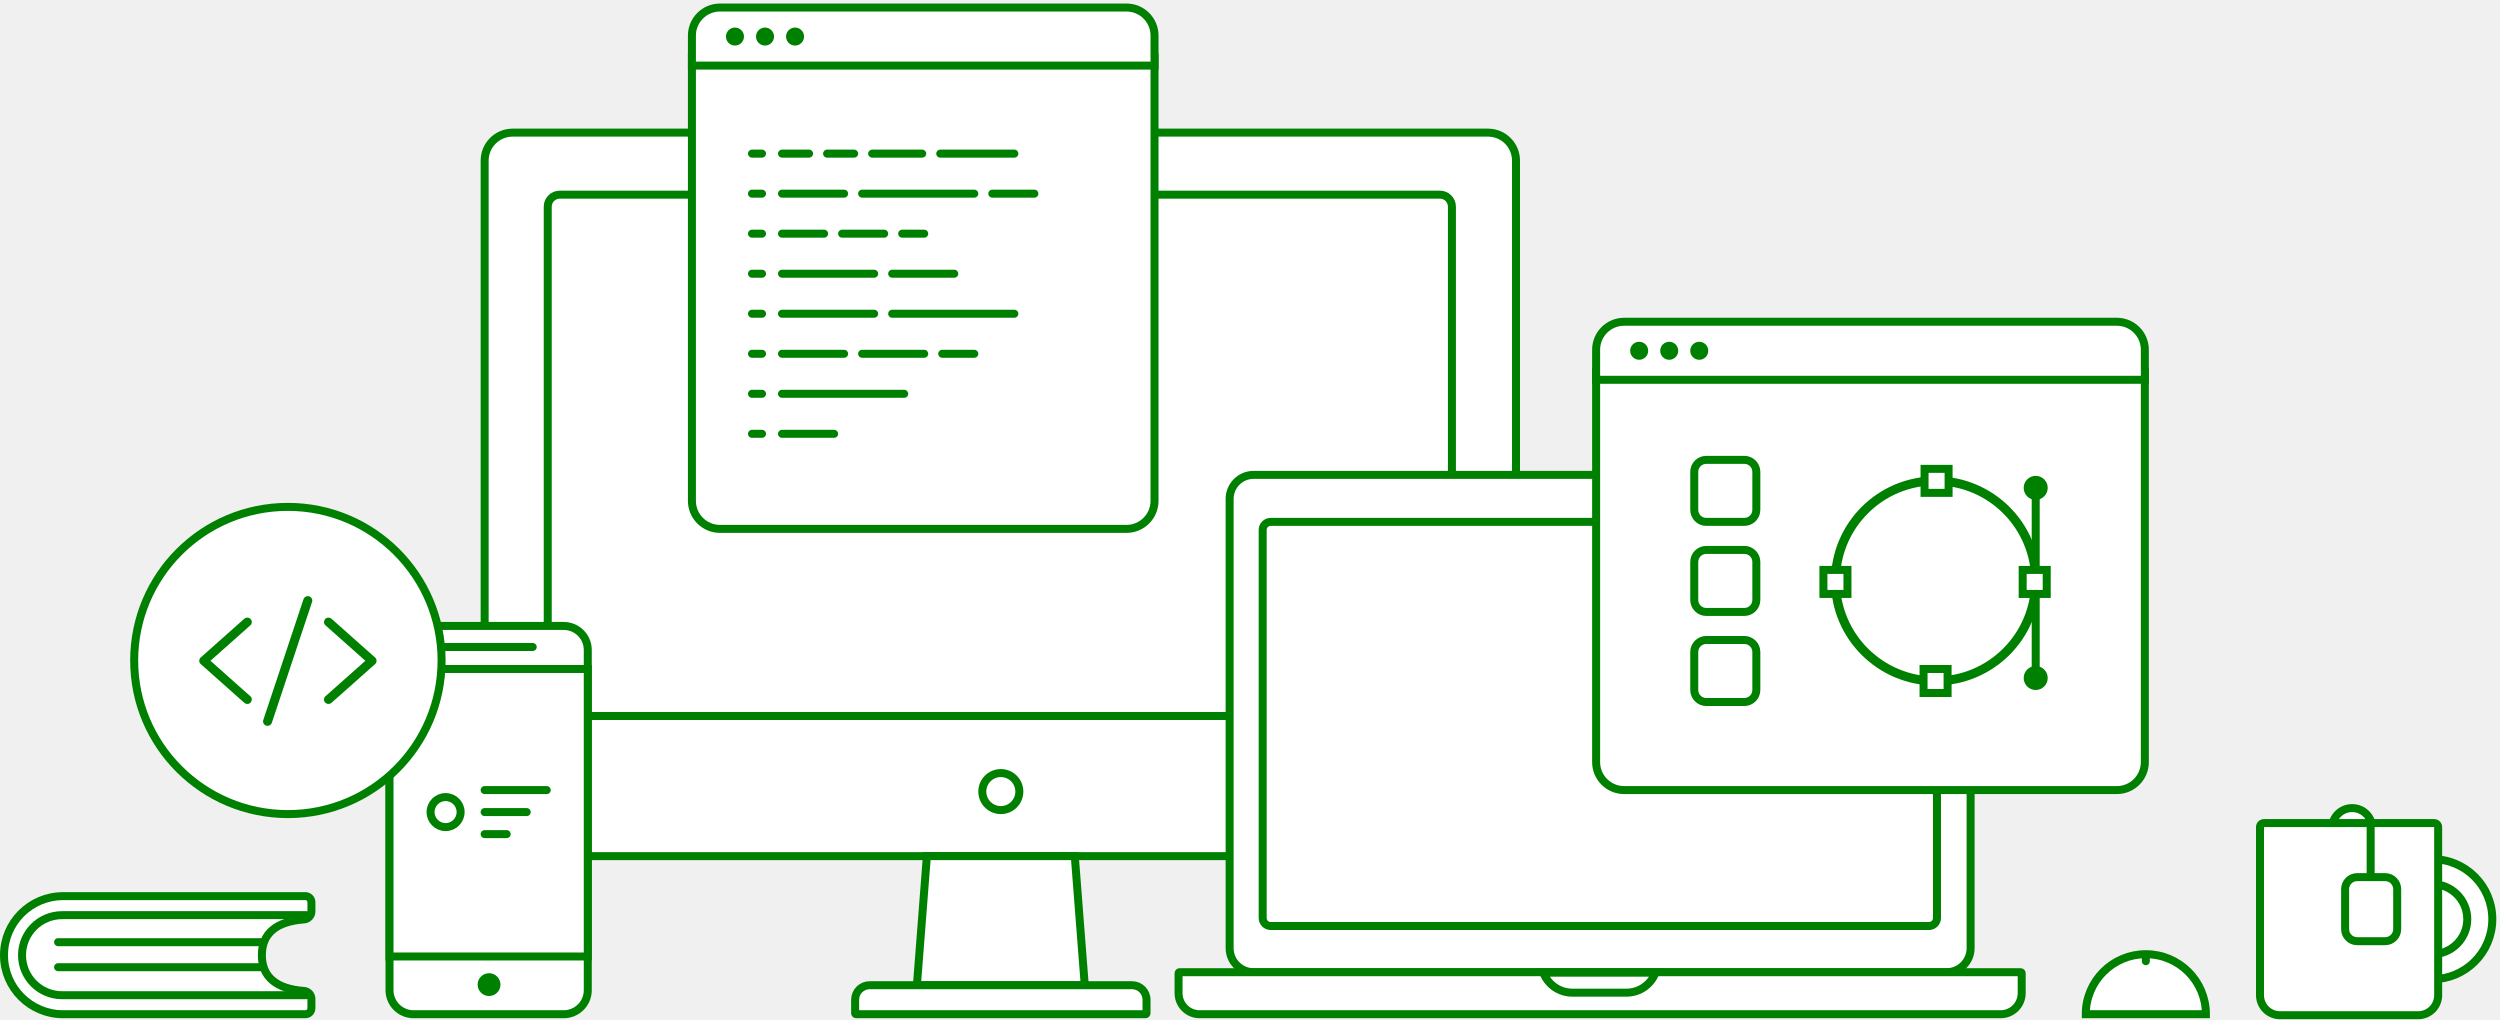
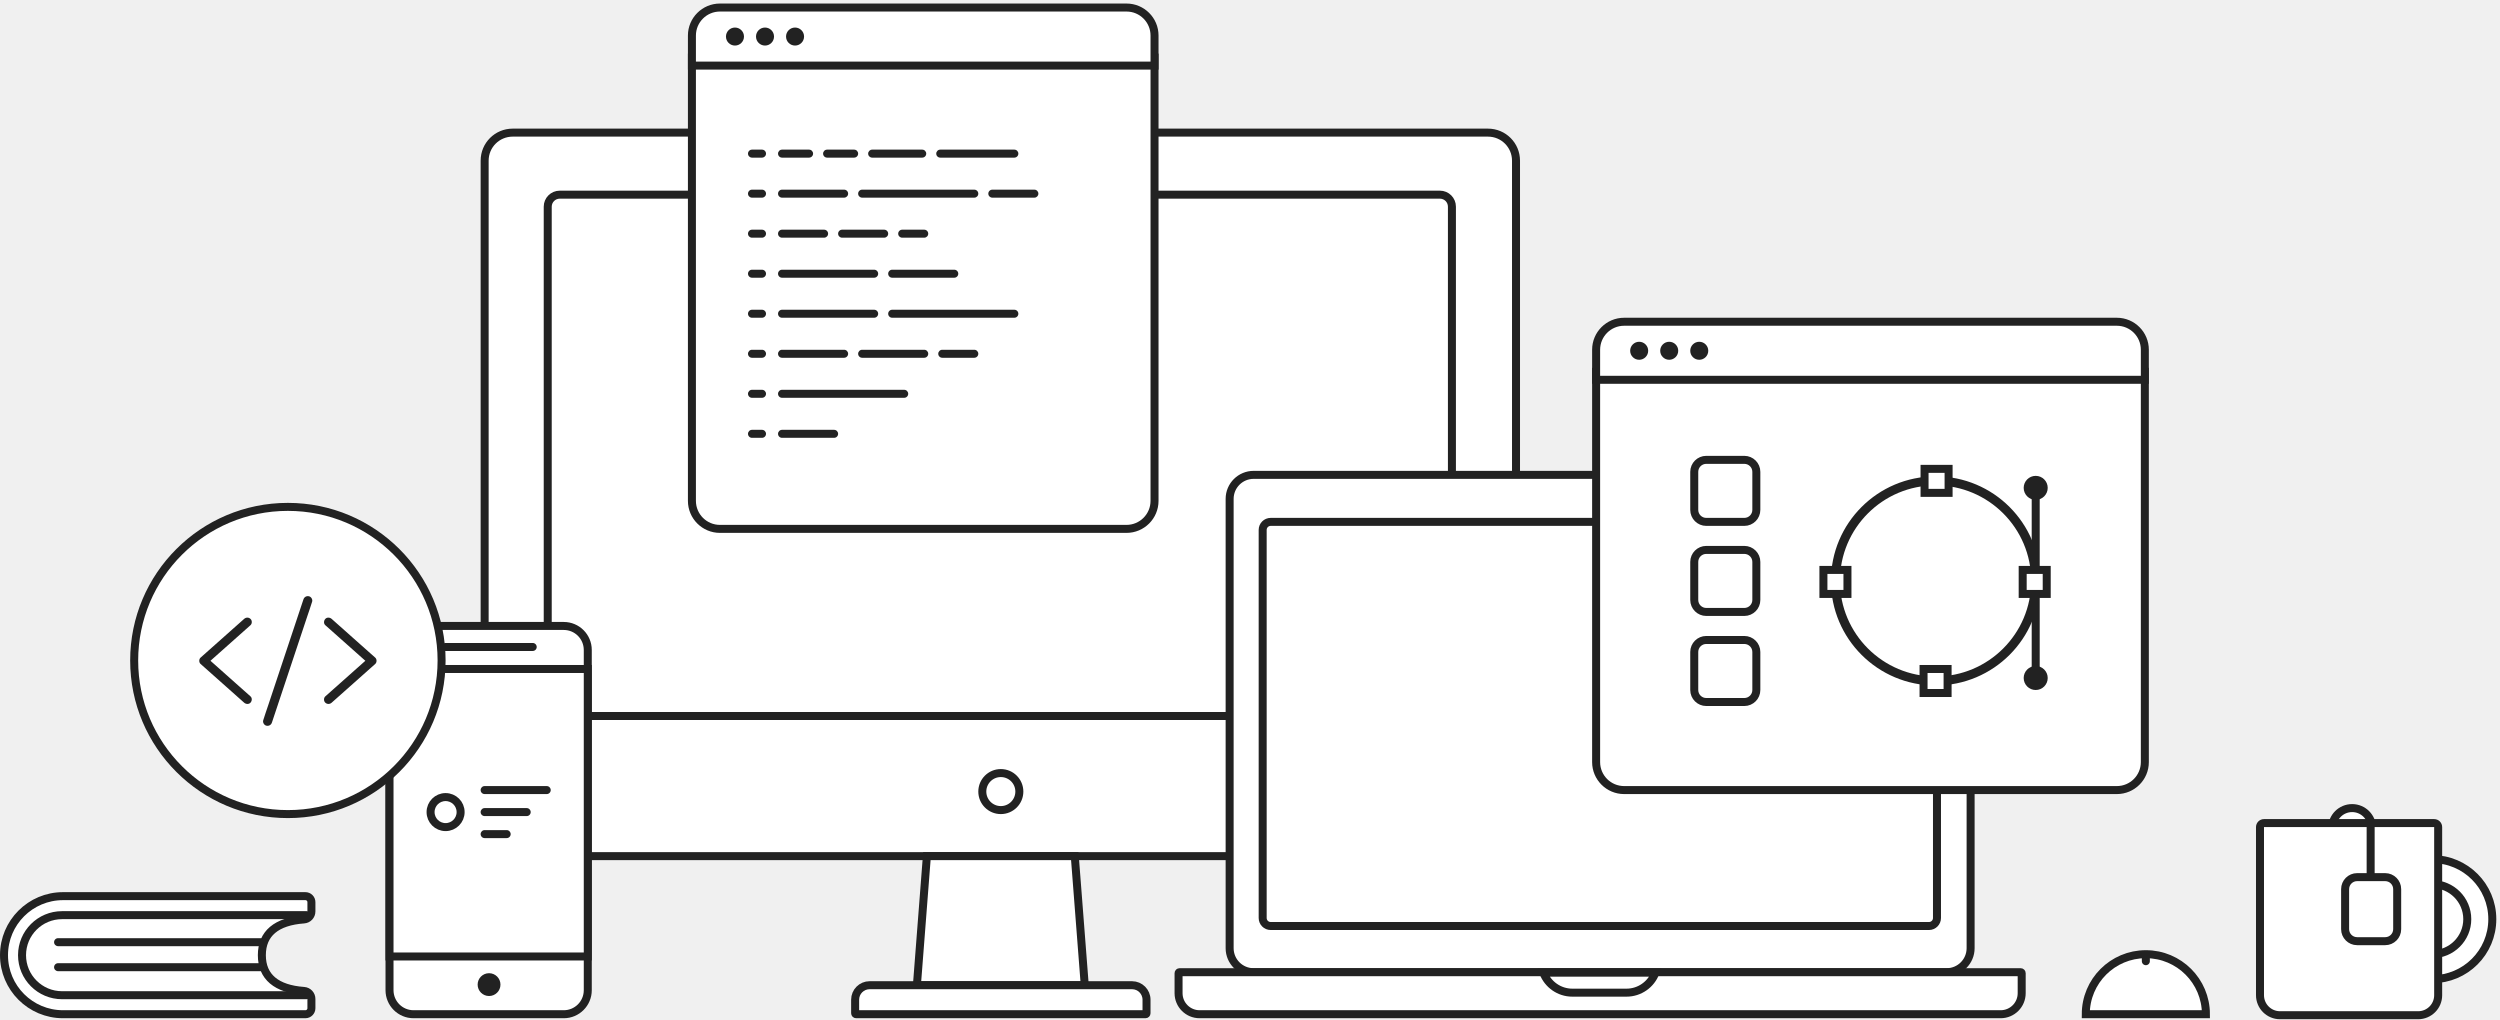
<svg xmlns="http://www.w3.org/2000/svg" width="650px" height="265px" viewBox="0 0 650 265" version="1.1">
  <g id="Website" stroke="none" stroke-width="1" fill="none" fill-rule="evenodd">
    <g id="Group-32" transform="translate(0, 3)">
-       <path d="M126.008,38.765 C126.008,34.738 129.264,31.482 133.298,31.482 L386.872,31.482 C390.899,31.482 394.162,34.74 394.162,38.765 L394.162,212.307 C394.162,216.334 390.906,219.591 386.872,219.591 L133.298,219.591 C129.271,219.591 126.008,216.332 126.008,212.307 L126.008,38.765 Z" id="Case" stroke="green" stroke-width="2.081" fill="#FFFFFF" />
-       <path d="M142.41,50.737 C142.41,49.012 143.813,47.613 145.536,47.613 L374.374,47.613 C376.103,47.613 377.5,49.004 377.5,50.737 L377.5,180.042 C377.5,181.766 376.097,183.166 374.374,183.166 L145.536,183.166 C143.807,183.166 142.41,181.774 142.41,180.042 L142.41,50.737 Z" id="Case" stroke="green" stroke-width="2.081" fill="#FFFFFF" />
-       <path d="M240.99,219.591 L279.441,219.591 L282.037,253.154 L238.394,253.154 L240.99,219.591 Z" id="Case" stroke="green" stroke-width="2.081" fill="#FFFFFF" />
-       <path d="M222.334,253.411 L222.334,256.927 C222.334,259.007 224.024,260.699 226.104,260.699 L294.326,260.699 C296.402,260.699 298.096,259.007 298.096,256.927 L298.096,253.411 C298.096,253.266 297.984,253.154 297.835,253.154 L222.596,253.154 C222.45,253.154 222.334,253.269 222.334,253.411 Z" id="Keyboard" stroke="green" stroke-width="2.081" fill="#FFFFFF" transform="translate(260.2153, 256.9265) scale(1, -1) translate(-260.2153, -256.9265) " />
-       <ellipse id="Oval-6" stroke="green" stroke-width="2.081" cx="260.215" cy="202.809" rx="4.816" ry="4.813" />
-       <rect id="Case" stroke="green" stroke-width="2.081" fill="#FFFFFF" x="101.275" y="159.75" width="51.547" height="100.949" rx="6.244" />
-       <path d="M101.275,170.937 L152.822,170.937 L152.822,245.687 L101.275,245.687 L101.275,170.937 Z" id="Case" stroke="green" stroke-width="2.081" fill="#FFFFFF" />
-       <rect id="Rectangle-11" fill="green" x="114.812" y="164.173" width="24.733" height="2.081" rx="1.041" />
-       <rect id="Rectangle-11" fill="green" x="124.185" y="250.032" width="5.936" height="5.932" rx="2.966" />
-       <ellipse id="Oval-6" stroke="green" stroke-width="2.081" fill="#FFFFFF" cx="115.854" cy="208.143" rx="3.905" ry="3.903" />
-       <rect id="Rectangle-11" fill="green" x="124.966" y="201.378" width="18.224" height="2.081" rx="1.041" />
-       <rect id="Rectangle-11" fill="green" x="124.966" y="207.102" width="13.017" height="2.081" rx="1.041" />
-       <rect id="Rectangle-11" fill="green" x="124.966" y="212.826" width="7.81" height="2.081" rx="1.041" />
-       <ellipse id="Oval-7" stroke="green" stroke-width="2.081" fill="#FFFFFF" cx="74.849" cy="168.726" rx="39.964" ry="39.937" />
-       <rect id="Case" stroke="green" stroke-width="2.081" fill="#FFFFFF" x="319.705" y="120.463" width="192.654" height="129.309" rx="6.244" />
-       <path d="M306.426,250.026 L306.426,255.235 C306.426,258.248 308.874,260.699 311.888,260.699 L520.176,260.699 C523.187,260.699 525.638,258.25 525.638,255.235 L525.638,250.026 C525.638,249.884 525.525,249.772 525.379,249.772 L306.685,249.772 C306.539,249.772 306.426,249.884 306.426,250.026 Z" id="Keyboard" stroke="green" stroke-width="2.081" fill="#FFFFFF" />
-       <path d="M430.429,249.889 L401.27,249.888 C402.434,252.961 405.402,255.092 408.808,255.092 L422.891,255.092 C426.297,255.092 429.265,252.962 430.429,249.889 Z" id="Notch" stroke="green" stroke-width="2.081" fill="#FFFFFF" />
-       <rect id="Screen" stroke="green" stroke-width="2.081" fill="#FFFFFF" x="328.295" y="132.691" width="175.32" height="105.073" rx="2.081" />
+       <path d="M126.008,38.765 C126.008,34.738 129.264,31.482 133.298,31.482 L386.872,31.482 C390.899,31.482 394.162,34.74 394.162,38.765 L394.162,212.307 C394.162,216.334 390.906,219.591 386.872,219.591 L133.298,219.591 C129.271,219.591 126.008,216.332 126.008,212.307 L126.008,38.765 Z" id="Case" stroke="#222" stroke-width="2.081" fill="#FFFFFF" />
+       <path d="M142.41,50.737 C142.41,49.012 143.813,47.613 145.536,47.613 L374.374,47.613 C376.103,47.613 377.5,49.004 377.5,50.737 L377.5,180.042 C377.5,181.766 376.097,183.166 374.374,183.166 L145.536,183.166 C143.807,183.166 142.41,181.774 142.41,180.042 L142.41,50.737 Z" id="Case" stroke="#222" stroke-width="2.081" fill="#FFFFFF" />
+       <path d="M240.99,219.591 L279.441,219.591 L282.037,253.154 L238.394,253.154 L240.99,219.591 Z" id="Case" stroke="#222" stroke-width="2.081" fill="#FFFFFF" />
+       <path d="M222.334,253.411 L222.334,256.927 C222.334,259.007 224.024,260.699 226.104,260.699 L294.326,260.699 C296.402,260.699 298.096,259.007 298.096,256.927 L298.096,253.411 C298.096,253.266 297.984,253.154 297.835,253.154 L222.596,253.154 C222.45,253.154 222.334,253.269 222.334,253.411 Z" id="Keyboard" stroke="#222" stroke-width="2.081" fill="#FFFFFF" transform="translate(260.2153, 256.9265) scale(1, -1) translate(-260.2153, -256.9265) " />
+       <ellipse id="Oval-6" stroke="#222" stroke-width="2.081" cx="260.215" cy="202.809" rx="4.816" ry="4.813" />
+       <rect id="Case" stroke="#222" stroke-width="2.081" fill="#FFFFFF" x="101.275" y="159.75" width="51.547" height="100.949" rx="6.244" />
+       <path d="M101.275,170.937 L152.822,170.937 L152.822,245.687 L101.275,245.687 L101.275,170.937 Z" id="Case" stroke="#222" stroke-width="2.081" fill="#FFFFFF" />
+       <rect id="Rectangle-11" fill="#222" x="114.812" y="164.173" width="24.733" height="2.081" rx="1.041" />
+       <rect id="Rectangle-11" fill="#222" x="124.185" y="250.032" width="5.936" height="5.932" rx="2.966" />
+       <ellipse id="Oval-6" stroke="#222" stroke-width="2.081" fill="#FFFFFF" cx="115.854" cy="208.143" rx="3.905" ry="3.903" />
+       <rect id="Rectangle-11" fill="#222" x="124.966" y="201.378" width="18.224" height="2.081" rx="1.041" />
+       <rect id="Rectangle-11" fill="#222" x="124.966" y="207.102" width="13.017" height="2.081" rx="1.041" />
+       <rect id="Rectangle-11" fill="#222" x="124.966" y="212.826" width="7.81" height="2.081" rx="1.041" />
+       <ellipse id="Oval-7" stroke="#222" stroke-width="2.081" fill="#FFFFFF" cx="74.849" cy="168.726" rx="39.964" ry="39.937" />
+       <rect id="Case" stroke="#222" stroke-width="2.081" fill="#FFFFFF" x="319.705" y="120.463" width="192.654" height="129.309" rx="6.244" />
+       <path d="M306.426,250.026 L306.426,255.235 C306.426,258.248 308.874,260.699 311.888,260.699 L520.176,260.699 C523.187,260.699 525.638,258.25 525.638,255.235 L525.638,250.026 C525.638,249.884 525.525,249.772 525.379,249.772 L306.685,249.772 C306.539,249.772 306.426,249.884 306.426,250.026 Z" id="Keyboard" stroke="#222" stroke-width="2.081" fill="#FFFFFF" />
+       <path d="M430.429,249.889 L401.27,249.888 C402.434,252.961 405.402,255.092 408.808,255.092 L422.891,255.092 C426.297,255.092 429.265,252.962 430.429,249.889 Z" id="Notch" stroke="#222" stroke-width="2.081" fill="#FFFFFF" />
+       <rect id="Screen" stroke="#222" stroke-width="2.081" fill="#FFFFFF" x="328.295" y="132.691" width="175.32" height="105.073" rx="2.081" />
      <ellipse id="Oval-3" fill="#293347" cx="254.358" cy="49.954" rx="1.302" ry="1.301" />
-       <path d="M179.899,11.968 L300.178,11.968 L300.178,127.228 C300.178,131.249 296.909,134.512 292.886,134.512 L187.191,134.512 C183.166,134.512 179.899,131.248 179.899,127.228 L179.899,11.968 Z" id="Case" stroke="green" stroke-width="2.081" fill="#FFFFFF" />
-       <path d="M179.899,6.238 C179.899,2.22 183.169,-1.041 187.191,-1.041 L292.886,-1.041 C296.913,-1.041 300.178,2.216 300.178,6.238 L300.178,14.05 L179.899,14.05 L179.899,6.238 Z" id="Case" stroke="green" stroke-width="2.081" fill="#FFFFFF" />
-       <ellipse id="Oval-5" fill="green" cx="191.094" cy="6.504" rx="2.343" ry="2.342" />
-       <ellipse id="Oval-5" fill="green" cx="198.904" cy="6.504" rx="2.343" ry="2.342" />
-       <ellipse id="Oval-5" fill="green" cx="206.714" cy="6.504" rx="2.343" ry="2.342" />
-       <rect id="Rectangle-11" fill="green" x="194.478" y="87.94" width="4.686" height="2.081" rx="1.041" />
-       <rect id="Rectangle-11" fill="green" x="194.478" y="35.905" width="4.686" height="2.081" rx="1.041" />
-       <path d="M203.329,35.905 L210.36,35.905 C210.935,35.905 211.401,36.371 211.401,36.945 C211.401,37.52 210.935,37.986 210.36,37.986 L203.329,37.986 C202.754,37.986 202.288,37.52 202.288,36.945 C202.288,36.371 202.754,35.905 203.329,35.905 Z" id="Rectangle-11" fill="green" />
-       <path d="M215.045,35.905 L222.075,35.905 C222.65,35.905 223.116,36.371 223.116,36.945 C223.116,37.52 222.65,37.986 222.075,37.986 L215.045,37.986 C214.47,37.986 214.004,37.52 214.004,36.945 C214.004,36.371 214.47,35.905 215.045,35.905 Z" id="Rectangle-11" fill="green" />
-       <path d="M226.76,35.905 L239.779,35.905 C240.354,35.905 240.82,36.371 240.82,36.945 C240.82,37.52 240.354,37.986 239.779,37.986 L226.76,37.986 C226.186,37.986 225.72,37.52 225.72,36.945 C225.72,36.371 226.186,35.905 226.76,35.905 Z" id="Rectangle-11" fill="green" />
-       <path d="M244.464,35.905 L263.731,35.905 C264.305,35.905 264.771,36.371 264.771,36.945 C264.771,37.52 264.305,37.986 263.731,37.986 L244.464,37.986 C243.889,37.986 243.423,37.52 243.423,36.945 C243.423,36.371 243.889,35.905 244.464,35.905 Z" id="Rectangle-11" fill="green" />
-       <rect id="Rectangle-11" fill="green" x="194.478" y="46.312" width="4.686" height="2.081" rx="1.041" />
-       <rect id="Rectangle-11" fill="green" x="194.478" y="56.719" width="4.686" height="2.081" rx="1.041" />
-       <rect id="Rectangle-11" fill="green" x="194.478" y="67.126" width="4.686" height="2.081" rx="1.041" />
-       <rect id="Rectangle-11" fill="green" x="194.478" y="77.533" width="4.686" height="2.081" rx="1.041" />
-       <rect id="Rectangle-11" fill="green" x="194.478" y="98.348" width="4.686" height="2.081" rx="1.041" />
-       <rect id="Rectangle-11" fill="green" x="194.478" y="108.755" width="4.686" height="2.081" rx="1.041" />
-       <rect id="Rectangle-11" fill="green" x="202.288" y="46.312" width="18.224" height="2.081" rx="1.041" />
-       <rect id="Rectangle-11" fill="green" x="223.116" y="46.312" width="31.241" height="2.081" rx="1.041" />
-       <rect id="Rectangle-11" fill="green" x="256.961" y="46.312" width="13.017" height="2.081" rx="1.041" />
-       <rect id="Rectangle-11" fill="green" x="202.288" y="56.719" width="13.017" height="2.081" rx="1.041" />
-       <rect id="Rectangle-11" fill="green" x="217.909" y="56.719" width="13.017" height="2.081" rx="1.041" />
-       <rect id="Rectangle-11" fill="green" x="233.53" y="56.719" width="7.81" height="2.081" rx="1.041" />
-       <rect id="Rectangle-11" fill="green" x="202.288" y="67.126" width="26.035" height="2.081" rx="1.041" />
-       <rect id="Rectangle-11" fill="green" x="230.926" y="67.126" width="18.224" height="2.081" rx="1.041" />
-       <rect id="Rectangle-11" fill="green" x="202.288" y="77.533" width="26.035" height="2.081" rx="1.041" />
-       <rect id="Rectangle-11" fill="green" x="230.926" y="77.533" width="33.845" height="2.081" rx="1.041" />
-       <rect id="Rectangle-11" fill="green" x="202.288" y="87.94" width="18.224" height="2.081" rx="1.041" />
-       <rect id="Rectangle-11" fill="green" x="223.116" y="87.94" width="18.224" height="2.081" rx="1.041" />
-       <rect id="Rectangle-11" fill="green" x="243.944" y="87.94" width="10.414" height="2.081" rx="1.041" />
-       <rect id="Rectangle-11" fill="green" x="202.288" y="98.348" width="33.845" height="2.081" rx="1.041" />
-       <rect id="Rectangle-11" fill="green" x="202.288" y="108.755" width="15.621" height="2.081" rx="1.041" />
-       <path d="M414.991,93.664 L557.659,93.664 L557.659,195.143 C557.659,199.163 554.4,202.419 550.374,202.419 L422.277,202.419 C418.256,202.419 414.991,199.157 414.991,195.143 L414.991,93.664 Z" id="Case" stroke="green" stroke-width="2.081" fill="#FFFFFF" />
-       <path d="M414.991,87.934 C414.991,83.913 418.251,80.655 422.277,80.655 L550.374,80.655 C554.398,80.655 557.659,83.912 557.659,87.934 L557.659,95.746 L414.991,95.746 L414.991,87.934 Z" id="Case" stroke="green" stroke-width="2.081" fill="#FFFFFF" />
-       <ellipse id="Oval-5" fill="green" cx="426.186" cy="88.201" rx="2.343" ry="2.342" />
-       <ellipse id="Oval-5" fill="green" cx="433.996" cy="88.201" rx="2.343" ry="2.342" />
-       <ellipse id="Oval-5" fill="green" cx="441.806" cy="88.201" rx="2.343" ry="2.342" />
-       <ellipse id="Oval-6" stroke="green" stroke-width="2.342" fill="#FFFFFF" cx="503.248" cy="148.042" rx="26.035" ry="26.018" />
-       <path d="M500.383,118.902 L500.383,125.146 L506.633,125.146 L506.633,118.902 L500.383,118.902 Z" id="Rectangle-12" stroke="green" stroke-width="2.081" fill="#FFFFFF" />
-       <path d="M500.123,170.937 L500.123,177.182 L506.373,177.182 L506.373,170.937 L500.123,170.937 Z" id="Rectangle-12" stroke="green" stroke-width="2.081" fill="#FFFFFF" />
-       <path d="M474.089,145.18 L474.089,151.424 L480.338,151.424 L480.338,145.18 L474.089,145.18 Z" id="Rectangle-12" stroke="green" stroke-width="2.081" fill="#FFFFFF" />
-       <path d="M525.897,145.18 L525.897,151.424 L532.147,151.424 L532.147,145.18 L525.897,145.18 Z" id="Rectangle-12" stroke="green" stroke-width="2.081" fill="#FFFFFF" />
-       <line x1="529.282" y1="124.626" x2="529.282" y2="144.139" id="Line" stroke="green" stroke-width="2.081" stroke-linecap="square" />
-       <line x1="529.282" y1="151.944" x2="529.282" y2="171.458" id="Line" stroke="green" stroke-width="2.081" stroke-linecap="square" />
-       <ellipse id="Oval-5" fill="green" cx="529.282" cy="123.845" rx="3.124" ry="3.122" />
-       <ellipse id="Oval-5" fill="green" cx="529.282" cy="173.279" rx="3.124" ry="3.122" />
-       <g id="Group-60" transform="translate(439.4632, 115.5194)" fill="#FFFFFF" stroke="green" stroke-width="2.081">
+       <path d="M179.899,11.968 L300.178,11.968 L300.178,127.228 C300.178,131.249 296.909,134.512 292.886,134.512 L187.191,134.512 C183.166,134.512 179.899,131.248 179.899,127.228 L179.899,11.968 Z" id="Case" stroke="#222" stroke-width="2.081" fill="#FFFFFF" />
+       <path d="M179.899,6.238 C179.899,2.22 183.169,-1.041 187.191,-1.041 L292.886,-1.041 C296.913,-1.041 300.178,2.216 300.178,6.238 L300.178,14.05 L179.899,14.05 L179.899,6.238 Z" id="Case" stroke="#222" stroke-width="2.081" fill="#FFFFFF" />
+       <ellipse id="Oval-5" fill="#222" cx="191.094" cy="6.504" rx="2.343" ry="2.342" />
+       <ellipse id="Oval-5" fill="#222" cx="198.904" cy="6.504" rx="2.343" ry="2.342" />
+       <ellipse id="Oval-5" fill="#222" cx="206.714" cy="6.504" rx="2.343" ry="2.342" />
+       <rect id="Rectangle-11" fill="#222" x="194.478" y="87.94" width="4.686" height="2.081" rx="1.041" />
+       <rect id="Rectangle-11" fill="#222" x="194.478" y="35.905" width="4.686" height="2.081" rx="1.041" />
+       <path d="M203.329,35.905 L210.36,35.905 C210.935,35.905 211.401,36.371 211.401,36.945 C211.401,37.52 210.935,37.986 210.36,37.986 L203.329,37.986 C202.754,37.986 202.288,37.52 202.288,36.945 C202.288,36.371 202.754,35.905 203.329,35.905 Z" id="Rectangle-11" fill="#222" />
+       <path d="M215.045,35.905 L222.075,35.905 C222.65,35.905 223.116,36.371 223.116,36.945 C223.116,37.52 222.65,37.986 222.075,37.986 L215.045,37.986 C214.47,37.986 214.004,37.52 214.004,36.945 C214.004,36.371 214.47,35.905 215.045,35.905 Z" id="Rectangle-11" fill="#222" />
+       <path d="M226.76,35.905 L239.779,35.905 C240.354,35.905 240.82,36.371 240.82,36.945 C240.82,37.52 240.354,37.986 239.779,37.986 L226.76,37.986 C226.186,37.986 225.72,37.52 225.72,36.945 C225.72,36.371 226.186,35.905 226.76,35.905 Z" id="Rectangle-11" fill="#222" />
+       <path d="M244.464,35.905 L263.731,35.905 C264.305,35.905 264.771,36.371 264.771,36.945 C264.771,37.52 264.305,37.986 263.731,37.986 L244.464,37.986 C243.889,37.986 243.423,37.52 243.423,36.945 C243.423,36.371 243.889,35.905 244.464,35.905 Z" id="Rectangle-11" fill="#222" />
+       <rect id="Rectangle-11" fill="#222" x="194.478" y="46.312" width="4.686" height="2.081" rx="1.041" />
+       <rect id="Rectangle-11" fill="#222" x="194.478" y="56.719" width="4.686" height="2.081" rx="1.041" />
+       <rect id="Rectangle-11" fill="#222" x="194.478" y="67.126" width="4.686" height="2.081" rx="1.041" />
+       <rect id="Rectangle-11" fill="#222" x="194.478" y="77.533" width="4.686" height="2.081" rx="1.041" />
+       <rect id="Rectangle-11" fill="#222" x="194.478" y="98.348" width="4.686" height="2.081" rx="1.041" />
+       <rect id="Rectangle-11" fill="#222" x="194.478" y="108.755" width="4.686" height="2.081" rx="1.041" />
+       <rect id="Rectangle-11" fill="#222" x="202.288" y="46.312" width="18.224" height="2.081" rx="1.041" />
+       <rect id="Rectangle-11" fill="#222" x="223.116" y="46.312" width="31.241" height="2.081" rx="1.041" />
+       <rect id="Rectangle-11" fill="#222" x="256.961" y="46.312" width="13.017" height="2.081" rx="1.041" />
+       <rect id="Rectangle-11" fill="#222" x="202.288" y="56.719" width="13.017" height="2.081" rx="1.041" />
+       <rect id="Rectangle-11" fill="#222" x="217.909" y="56.719" width="13.017" height="2.081" rx="1.041" />
+       <rect id="Rectangle-11" fill="#222" x="233.53" y="56.719" width="7.81" height="2.081" rx="1.041" />
+       <rect id="Rectangle-11" fill="#222" x="202.288" y="67.126" width="26.035" height="2.081" rx="1.041" />
+       <rect id="Rectangle-11" fill="#222" x="230.926" y="67.126" width="18.224" height="2.081" rx="1.041" />
+       <rect id="Rectangle-11" fill="#222" x="202.288" y="77.533" width="26.035" height="2.081" rx="1.041" />
+       <rect id="Rectangle-11" fill="#222" x="230.926" y="77.533" width="33.845" height="2.081" rx="1.041" />
+       <rect id="Rectangle-11" fill="#222" x="202.288" y="87.94" width="18.224" height="2.081" rx="1.041" />
+       <rect id="Rectangle-11" fill="#222" x="223.116" y="87.94" width="18.224" height="2.081" rx="1.041" />
+       <rect id="Rectangle-11" fill="#222" x="243.944" y="87.94" width="10.414" height="2.081" rx="1.041" />
+       <rect id="Rectangle-11" fill="#222" x="202.288" y="98.348" width="33.845" height="2.081" rx="1.041" />
+       <rect id="Rectangle-11" fill="#222" x="202.288" y="108.755" width="15.621" height="2.081" rx="1.041" />
+       <path d="M414.991,93.664 L557.659,93.664 L557.659,195.143 C557.659,199.163 554.4,202.419 550.374,202.419 L422.277,202.419 C418.256,202.419 414.991,199.157 414.991,195.143 L414.991,93.664 Z" id="Case" stroke="#222" stroke-width="2.081" fill="#FFFFFF" />
+       <path d="M414.991,87.934 C414.991,83.913 418.251,80.655 422.277,80.655 L550.374,80.655 C554.398,80.655 557.659,83.912 557.659,87.934 L557.659,95.746 L414.991,95.746 L414.991,87.934 Z" id="Case" stroke="#222" stroke-width="2.081" fill="#FFFFFF" />
+       <ellipse id="Oval-5" fill="#222" cx="426.186" cy="88.201" rx="2.343" ry="2.342" />
+       <ellipse id="Oval-5" fill="#222" cx="433.996" cy="88.201" rx="2.343" ry="2.342" />
+       <ellipse id="Oval-5" fill="#222" cx="441.806" cy="88.201" rx="2.343" ry="2.342" />
+       <ellipse id="Oval-6" stroke="#222" stroke-width="2.342" fill="#FFFFFF" cx="503.248" cy="148.042" rx="26.035" ry="26.018" />
+       <path d="M500.383,118.902 L500.383,125.146 L506.633,125.146 L506.633,118.902 L500.383,118.902 Z" id="Rectangle-12" stroke="#222" stroke-width="2.081" fill="#FFFFFF" />
+       <path d="M500.123,170.937 L500.123,177.182 L506.373,177.182 L506.373,170.937 L500.123,170.937 Z" id="Rectangle-12" stroke="#222" stroke-width="2.081" fill="#FFFFFF" />
+       <path d="M474.089,145.18 L474.089,151.424 L480.338,151.424 L480.338,145.18 L474.089,145.18 Z" id="Rectangle-12" stroke="#222" stroke-width="2.081" fill="#FFFFFF" />
+       <path d="M525.897,145.18 L525.897,151.424 L532.147,151.424 L532.147,145.18 L525.897,145.18 Z" id="Rectangle-12" stroke="#222" stroke-width="2.081" fill="#FFFFFF" />
+       <line x1="529.282" y1="124.626" x2="529.282" y2="144.139" id="Line" stroke="#222" stroke-width="2.081" stroke-linecap="square" />
+       <line x1="529.282" y1="151.944" x2="529.282" y2="171.458" id="Line" stroke="#222" stroke-width="2.081" stroke-linecap="square" />
+       <ellipse id="Oval-5" fill="#222" cx="529.282" cy="123.845" rx="3.124" ry="3.122" />
+       <ellipse id="Oval-5" fill="#222" cx="529.282" cy="173.279" rx="3.124" ry="3.122" />
+       <g id="Group-60" transform="translate(439.4632, 115.5194)" fill="#FFFFFF" stroke="#222" stroke-width="2.081">
        <rect id="Rectangle-15" x="1.041" y="1.041" width="16.143" height="16.131" rx="3.122" />
        <rect id="Rectangle-15" x="1.041" y="24.457" width="16.143" height="16.131" rx="3.122" />
        <rect id="Rectangle-15" x="1.041" y="47.873" width="16.143" height="16.131" rx="3.122" />
      </g>
-       <ellipse id="Oval-8" stroke="green" stroke-width="2.081" fill="#FFFFFF" cx="632.379" cy="235.982" rx="15.621" ry="15.611" />
-       <ellipse id="Oval-8" stroke="green" stroke-width="2.081" fill="#FFFFFF" cx="632.379" cy="235.982" rx="9.112" ry="9.106" />
-       <ellipse id="Oval-8" stroke="green" stroke-width="2.081" fill="#FFFFFF" cx="611.552" cy="212.306" rx="5.207" ry="5.204" />
-       <path d="M588.64,211.005 C588.065,211.005 587.599,211.471 587.599,212.046 L587.599,255.756 C587.599,258.63 589.929,260.959 592.803,260.959 L628.72,260.959 C631.594,260.959 633.924,258.63 633.924,255.756 L633.924,212.046 C633.924,211.471 633.458,211.005 632.883,211.005 L588.64,211.005 Z" id="Rectangle-16" stroke="green" stroke-width="2.081" fill="#FFFFFF" />
-       <rect id="Rectangle-16" stroke="green" stroke-width="2.081" fill="#FFFFFF" x="609.729" y="225.055" width="13.539" height="16.651" rx="3.122" />
-       <line x1="616.368" y1="211.395" x2="616.368" y2="223.233" id="Line-2" stroke="green" stroke-width="2.081" stroke-linecap="square" />
-       <path d="M557.92,260.699 C566.548,260.699 573.541,260.699 573.541,260.699 C573.541,252.078 566.548,245.088 557.92,245.088 C549.293,245.088 542.3,252.078 542.3,260.699 C542.3,260.699 549.293,260.699 557.92,260.699 Z" id="Oval-8" stroke="green" stroke-width="2.081" fill="#FFFFFF" />
-       <rect id="Rectangle-11" fill="green" x="556.879" y="244.568" width="2.083" height="3.382" rx="1.041" />
-       <path d="M16.391,229.998 C7.913,229.998 1.041,236.871 1.041,245.349 C1.041,253.827 7.913,260.699 16.391,260.699 L79.407,260.699 C80.269,260.699 80.968,260 80.968,259.138 L80.968,256.722 C80.968,255.63 80.124,254.723 79.034,254.646 C71.88,254.138 68.081,250.995 68.081,245.349 C68.081,239.702 71.88,236.559 79.034,236.051 C80.124,235.974 80.968,235.067 80.968,233.975 L80.968,231.559 C80.968,230.697 80.269,229.998 79.407,229.998 L16.391,229.998 Z" id="Rectangle-17" stroke="green" stroke-width="2.081" fill="#FFFFFF" />
-       <path d="M80.186,255.3 C80.186,255.552 79.982,255.756 79.73,255.756 L79.73,255.756 L72.353,255.756 L16.141,255.756 C10.39,255.756 5.728,251.096 5.728,245.349 C5.728,239.601 10.39,234.941 16.141,234.941 L72.353,234.941 L79.73,234.941 L79.73,234.941 C79.982,234.941 80.186,235.146 80.186,235.397" id="Rectangle-19" stroke="green" stroke-width="2.081" />
-       <rect id="Rectangle-18" fill="green" x="14.059" y="240.926" width="54.673" height="2.081" rx="1.041" />
-       <rect id="Rectangle-18" fill="green" x="14.059" y="247.43" width="54.673" height="2.081" rx="1.041" />
-       <path d="M65.127,178.055 C63.849,176.92 62.571,175.785 61.294,174.65 C59.257,172.843 57.227,171.03 55.191,169.223 C54.724,168.812 54.258,168.395 53.797,167.983 C53.797,168.528 53.797,169.078 53.797,169.622 C55.074,168.487 56.352,167.352 57.63,166.217 C59.666,164.41 61.696,162.597 63.732,160.79 C64.199,160.379 64.666,159.962 65.127,159.551 C65.582,159.145 65.576,158.317 65.127,157.912 C64.642,157.466 63.966,157.477 63.475,157.912 C62.198,159.047 60.92,160.182 59.642,161.317 C57.606,163.124 55.576,164.937 53.54,166.744 C53.073,167.155 52.607,167.572 52.146,167.983 C51.696,168.383 51.696,169.223 52.146,169.622 C53.423,170.758 54.701,171.893 55.979,173.028 C58.015,174.835 60.045,176.648 62.081,178.455 C62.548,178.866 63.015,179.283 63.475,179.694 C63.931,180.1 64.683,180.175 65.127,179.694 C65.535,179.254 65.611,178.489 65.127,178.055 L65.127,178.055 Z" id="Shape" fill="green" fill-rule="nonzero" />
-       <path d="M84.583,159.554 C85.86,160.689 87.138,161.824 88.416,162.959 C90.452,164.766 92.482,166.579 94.518,168.386 C94.985,168.797 95.452,169.214 95.912,169.625 C95.912,169.081 95.912,168.531 95.912,167.986 C94.635,169.121 93.357,170.256 92.079,171.392 C90.043,173.199 88.013,175.011 85.977,176.818 C85.51,177.23 85.043,177.647 84.583,178.058 C84.128,178.463 84.133,179.291 84.583,179.697 C85.067,180.143 85.744,180.131 86.234,179.697 C87.511,178.562 88.789,177.427 90.067,176.291 C92.103,174.484 94.133,172.672 96.169,170.865 C96.636,170.453 97.103,170.036 97.563,169.625 C98.013,169.226 98.013,168.386 97.563,167.986 C96.286,166.851 95.008,165.716 93.73,164.581 C91.694,162.774 89.664,160.961 87.628,159.154 C87.161,158.743 86.695,158.326 86.234,157.914 C85.779,157.509 85.026,157.434 84.583,157.914 C84.174,158.355 84.098,159.119 84.583,159.554 L84.583,159.554 Z" id="Shape" fill="green" fill-rule="nonzero" />
-       <path d="M70.694,184.876 C71.044,183.833 71.388,182.791 71.738,181.742 C72.572,179.235 73.407,176.733 74.241,174.225 C75.244,171.202 76.248,168.184 77.257,165.161 C78.126,162.549 78.996,159.937 79.865,157.325 C80.279,156.056 80.746,154.794 81.131,153.508 C81.137,153.491 81.143,153.473 81.148,153.456 C81.341,152.883 80.927,152.164 80.332,152.031 C79.69,151.886 79.101,152.222 78.896,152.842 C78.546,153.885 78.202,154.927 77.852,155.975 C77.018,158.483 76.184,160.985 75.349,163.493 C74.346,166.516 73.342,169.534 72.333,172.557 C71.464,175.169 70.595,177.781 69.725,180.393 C69.311,181.656 68.844,182.918 68.459,184.204 C68.453,184.221 68.448,184.239 68.442,184.256 C68.249,184.829 68.663,185.548 69.259,185.681 C69.9,185.826 70.49,185.49 70.694,184.876 L70.694,184.876 Z" id="Shape" fill="green" fill-rule="nonzero" />
+       <ellipse id="Oval-8" stroke="#222" stroke-width="2.081" fill="#FFFFFF" cx="632.379" cy="235.982" rx="15.621" ry="15.611" />
+       <ellipse id="Oval-8" stroke="#222" stroke-width="2.081" fill="#FFFFFF" cx="632.379" cy="235.982" rx="9.112" ry="9.106" />
+       <ellipse id="Oval-8" stroke="#222" stroke-width="2.081" fill="#FFFFFF" cx="611.552" cy="212.306" rx="5.207" ry="5.204" />
+       <path d="M588.64,211.005 C588.065,211.005 587.599,211.471 587.599,212.046 L587.599,255.756 C587.599,258.63 589.929,260.959 592.803,260.959 L628.72,260.959 C631.594,260.959 633.924,258.63 633.924,255.756 L633.924,212.046 C633.924,211.471 633.458,211.005 632.883,211.005 L588.64,211.005 Z" id="Rectangle-16" stroke="#222" stroke-width="2.081" fill="#FFFFFF" />
+       <rect id="Rectangle-16" stroke="#222" stroke-width="2.081" fill="#FFFFFF" x="609.729" y="225.055" width="13.539" height="16.651" rx="3.122" />
+       <line x1="616.368" y1="211.395" x2="616.368" y2="223.233" id="Line-2" stroke="#222" stroke-width="2.081" stroke-linecap="square" />
+       <path d="M557.92,260.699 C566.548,260.699 573.541,260.699 573.541,260.699 C573.541,252.078 566.548,245.088 557.92,245.088 C549.293,245.088 542.3,252.078 542.3,260.699 C542.3,260.699 549.293,260.699 557.92,260.699 Z" id="Oval-8" stroke="#222" stroke-width="2.081" fill="#FFFFFF" />
+       <rect id="Rectangle-11" fill="#222" x="556.879" y="244.568" width="2.083" height="3.382" rx="1.041" />
+       <path d="M16.391,229.998 C7.913,229.998 1.041,236.871 1.041,245.349 C1.041,253.827 7.913,260.699 16.391,260.699 L79.407,260.699 C80.269,260.699 80.968,260 80.968,259.138 L80.968,256.722 C80.968,255.63 80.124,254.723 79.034,254.646 C71.88,254.138 68.081,250.995 68.081,245.349 C68.081,239.702 71.88,236.559 79.034,236.051 C80.124,235.974 80.968,235.067 80.968,233.975 L80.968,231.559 C80.968,230.697 80.269,229.998 79.407,229.998 L16.391,229.998 Z" id="Rectangle-17" stroke="#222" stroke-width="2.081" fill="#FFFFFF" />
+       <path d="M80.186,255.3 C80.186,255.552 79.982,255.756 79.73,255.756 L79.73,255.756 L72.353,255.756 L16.141,255.756 C10.39,255.756 5.728,251.096 5.728,245.349 C5.728,239.601 10.39,234.941 16.141,234.941 L72.353,234.941 L79.73,234.941 L79.73,234.941 C79.982,234.941 80.186,235.146 80.186,235.397" id="Rectangle-19" stroke="#222" stroke-width="2.081" />
+       <rect id="Rectangle-18" fill="#222" x="14.059" y="240.926" width="54.673" height="2.081" rx="1.041" />
+       <rect id="Rectangle-18" fill="#222" x="14.059" y="247.43" width="54.673" height="2.081" rx="1.041" />
+       <path d="M65.127,178.055 C63.849,176.92 62.571,175.785 61.294,174.65 C59.257,172.843 57.227,171.03 55.191,169.223 C54.724,168.812 54.258,168.395 53.797,167.983 C53.797,168.528 53.797,169.078 53.797,169.622 C55.074,168.487 56.352,167.352 57.63,166.217 C59.666,164.41 61.696,162.597 63.732,160.79 C64.199,160.379 64.666,159.962 65.127,159.551 C65.582,159.145 65.576,158.317 65.127,157.912 C64.642,157.466 63.966,157.477 63.475,157.912 C62.198,159.047 60.92,160.182 59.642,161.317 C57.606,163.124 55.576,164.937 53.54,166.744 C53.073,167.155 52.607,167.572 52.146,167.983 C51.696,168.383 51.696,169.223 52.146,169.622 C53.423,170.758 54.701,171.893 55.979,173.028 C58.015,174.835 60.045,176.648 62.081,178.455 C62.548,178.866 63.015,179.283 63.475,179.694 C63.931,180.1 64.683,180.175 65.127,179.694 C65.535,179.254 65.611,178.489 65.127,178.055 L65.127,178.055 Z" id="Shape" fill="#222" fill-rule="nonzero" />
+       <path d="M84.583,159.554 C85.86,160.689 87.138,161.824 88.416,162.959 C90.452,164.766 92.482,166.579 94.518,168.386 C94.985,168.797 95.452,169.214 95.912,169.625 C95.912,169.081 95.912,168.531 95.912,167.986 C94.635,169.121 93.357,170.256 92.079,171.392 C90.043,173.199 88.013,175.011 85.977,176.818 C85.51,177.23 85.043,177.647 84.583,178.058 C84.128,178.463 84.133,179.291 84.583,179.697 C85.067,180.143 85.744,180.131 86.234,179.697 C87.511,178.562 88.789,177.427 90.067,176.291 C92.103,174.484 94.133,172.672 96.169,170.865 C96.636,170.453 97.103,170.036 97.563,169.625 C98.013,169.226 98.013,168.386 97.563,167.986 C96.286,166.851 95.008,165.716 93.73,164.581 C91.694,162.774 89.664,160.961 87.628,159.154 C87.161,158.743 86.695,158.326 86.234,157.914 C85.779,157.509 85.026,157.434 84.583,157.914 C84.174,158.355 84.098,159.119 84.583,159.554 L84.583,159.554 Z" id="Shape" fill="#222" fill-rule="nonzero" />
+       <path d="M70.694,184.876 C71.044,183.833 71.388,182.791 71.738,181.742 C72.572,179.235 73.407,176.733 74.241,174.225 C75.244,171.202 76.248,168.184 77.257,165.161 C78.126,162.549 78.996,159.937 79.865,157.325 C80.279,156.056 80.746,154.794 81.131,153.508 C81.137,153.491 81.143,153.473 81.148,153.456 C81.341,152.883 80.927,152.164 80.332,152.031 C79.69,151.886 79.101,152.222 78.896,152.842 C78.546,153.885 78.202,154.927 77.852,155.975 C77.018,158.483 76.184,160.985 75.349,163.493 C74.346,166.516 73.342,169.534 72.333,172.557 C71.464,175.169 70.595,177.781 69.725,180.393 C69.311,181.656 68.844,182.918 68.459,184.204 C68.453,184.221 68.448,184.239 68.442,184.256 C68.249,184.829 68.663,185.548 69.259,185.681 C69.9,185.826 70.49,185.49 70.694,184.876 L70.694,184.876 Z" id="Shape" fill="#222" fill-rule="nonzero" />
    </g>
  </g>
</svg>
